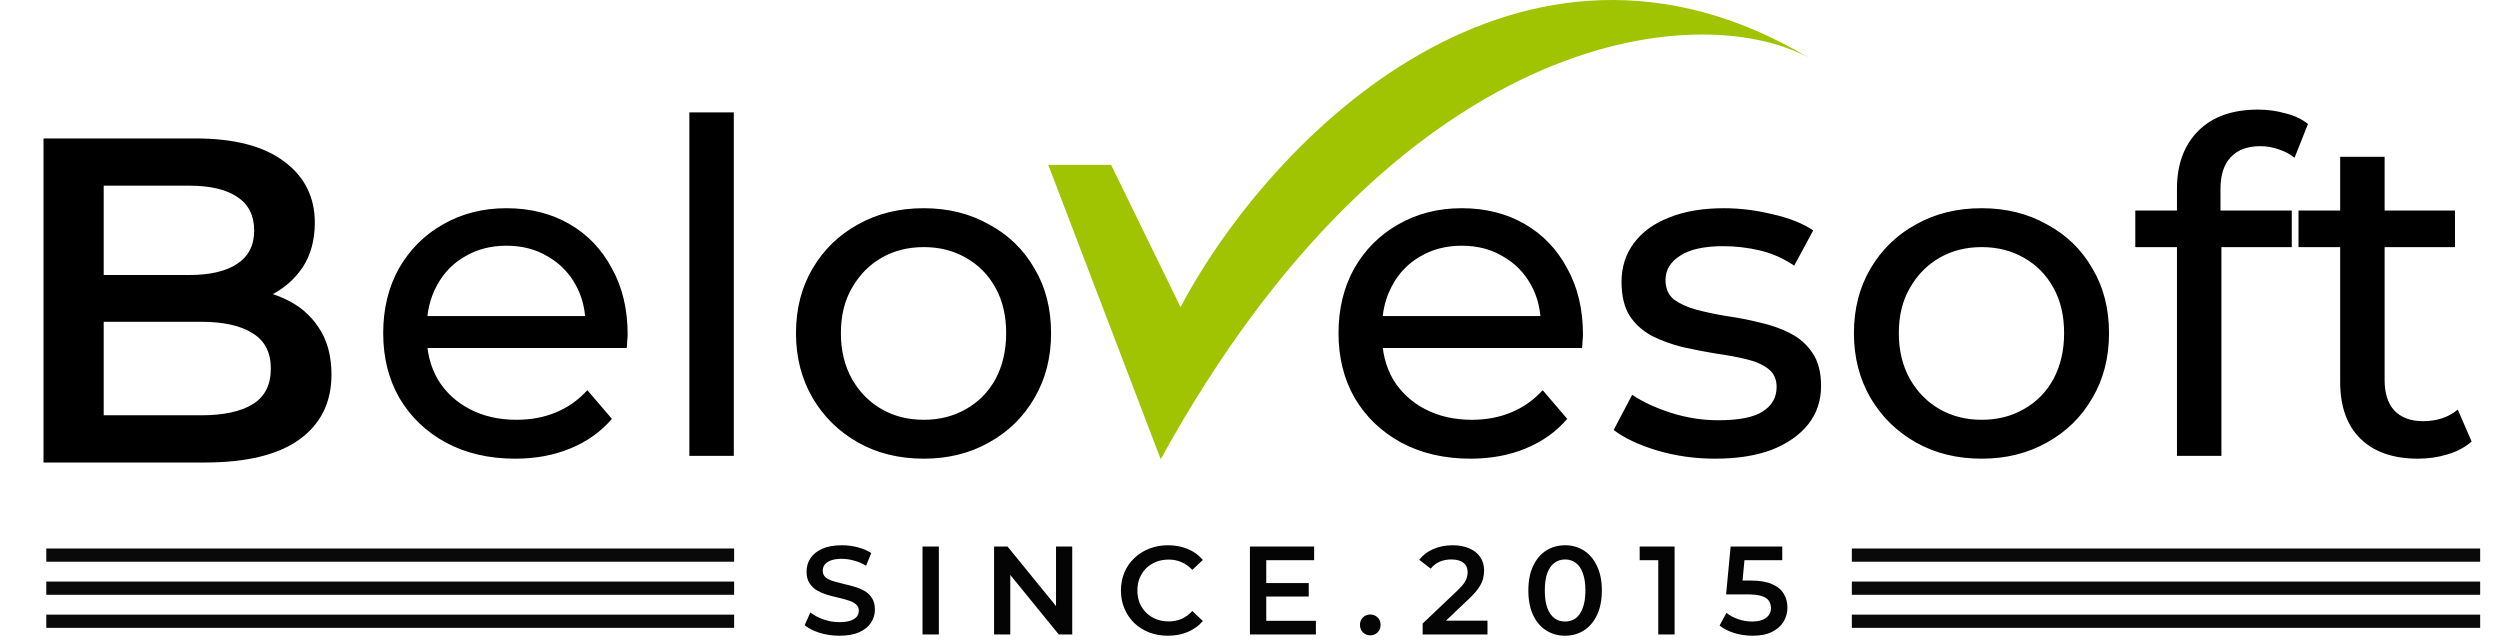
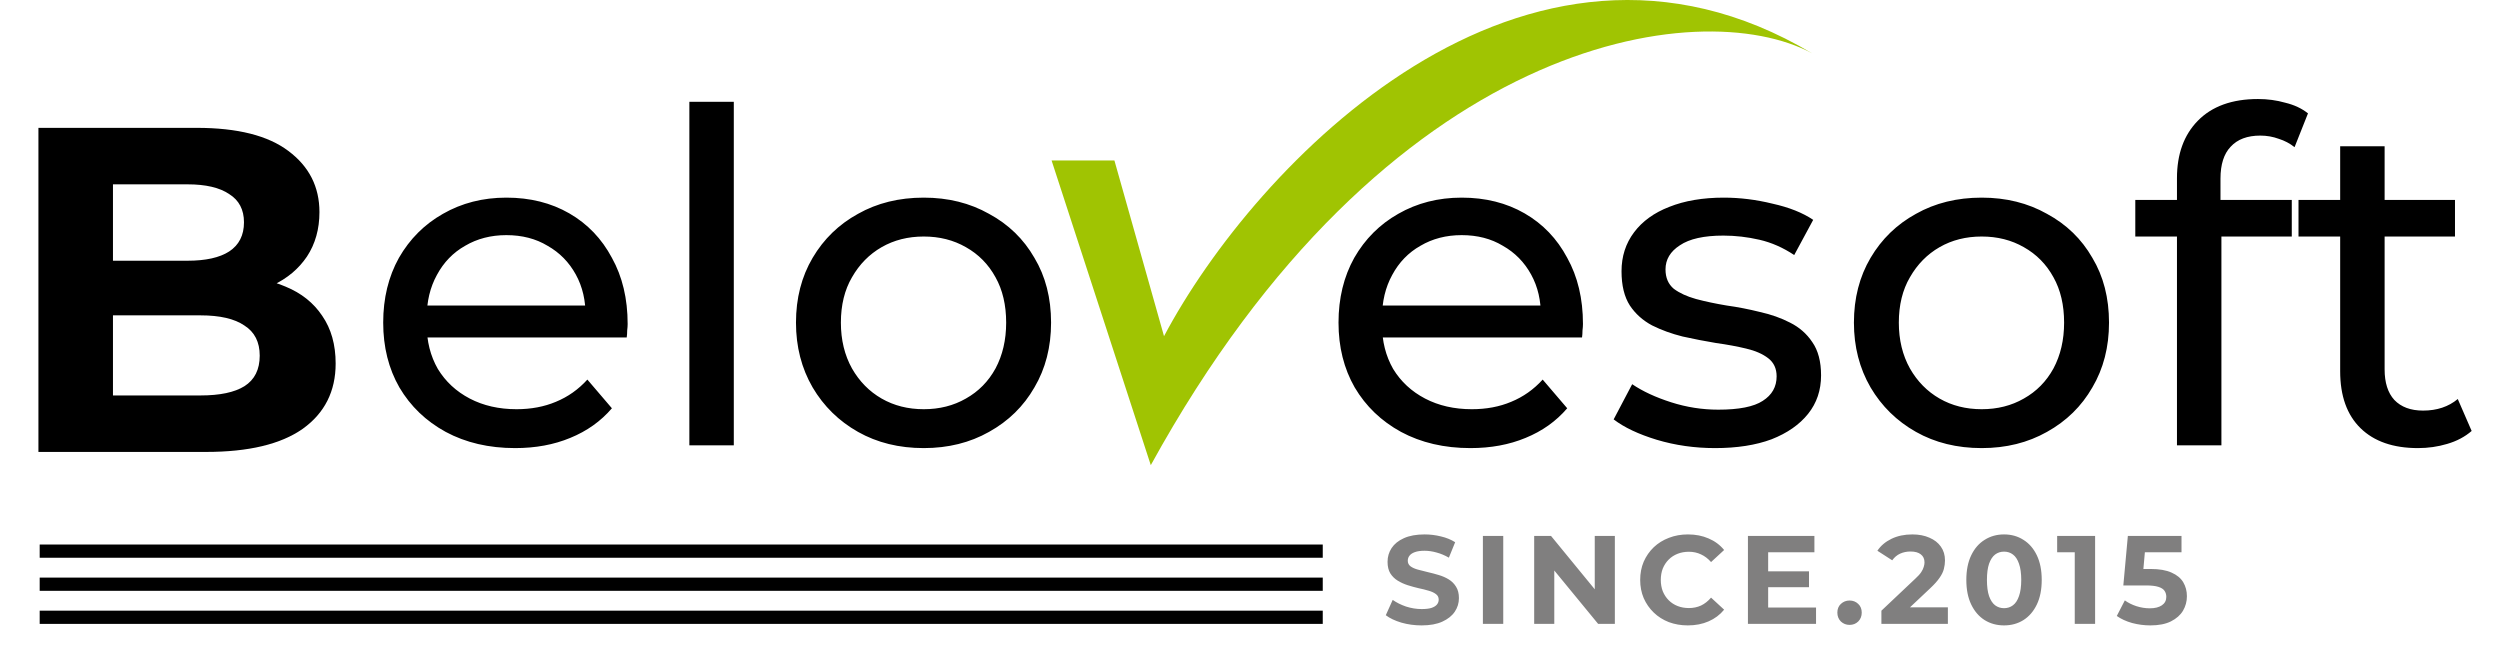
- <svg xmlns="http://www.w3.org/2000/svg" width="378" height="97" viewBox="0 0 378 97" fill="none">
-   <path d="M77.89 69.352C73.923 69.352 70.423 68.535 67.39 66.902C64.403 65.268 62.07 63.028 60.39 60.182C58.757 57.335 57.94 54.068 57.94 50.382C57.94 46.695 58.733 43.428 60.32 40.582C61.953 37.735 64.17 35.518 66.97 33.932C69.817 32.298 73.013 31.482 76.56 31.482C80.153 31.482 83.327 32.275 86.08 33.862C88.833 35.448 90.98 37.688 92.52 40.582C94.107 43.428 94.9 46.765 94.9 50.592C94.9 50.872 94.877 51.198 94.83 51.572C94.83 51.945 94.807 52.295 94.76 52.622H63.19V47.792H91.26L88.53 49.472C88.577 47.092 88.087 44.968 87.06 43.102C86.033 41.235 84.61 39.788 82.79 38.762C81.017 37.688 78.94 37.152 76.56 37.152C74.227 37.152 72.15 37.688 70.33 38.762C68.51 39.788 67.087 41.258 66.06 43.172C65.033 45.038 64.52 47.185 64.52 49.612V50.732C64.52 53.205 65.08 55.422 66.2 57.382C67.367 59.295 68.977 60.788 71.03 61.862C73.083 62.935 75.44 63.472 78.1 63.472C80.293 63.472 82.277 63.098 84.05 62.352C85.87 61.605 87.457 60.485 88.81 58.992L92.52 63.332C90.84 65.292 88.74 66.785 86.22 67.812C83.747 68.838 80.97 69.352 77.89 69.352ZM104.231 68.932V16.992H110.951V68.932H104.231ZM139.672 69.352C135.939 69.352 132.625 68.535 129.732 66.902C126.839 65.268 124.552 63.028 122.872 60.182C121.192 57.288 120.352 54.022 120.352 50.382C120.352 46.695 121.192 43.428 122.872 40.582C124.552 37.735 126.839 35.518 129.732 33.932C132.625 32.298 135.939 31.482 139.672 31.482C143.359 31.482 146.649 32.298 149.542 33.932C152.482 35.518 154.769 37.735 156.402 40.582C158.082 43.382 158.922 46.648 158.922 50.382C158.922 54.068 158.082 57.335 156.402 60.182C154.769 63.028 152.482 65.268 149.542 66.902C146.649 68.535 143.359 69.352 139.672 69.352ZM139.672 63.472C142.052 63.472 144.175 62.935 146.042 61.862C147.955 60.788 149.449 59.272 150.522 57.312C151.595 55.305 152.132 52.995 152.132 50.382C152.132 47.722 151.595 45.435 150.522 43.522C149.449 41.562 147.955 40.045 146.042 38.972C144.175 37.898 142.052 37.362 139.672 37.362C137.292 37.362 135.169 37.898 133.302 38.972C131.435 40.045 129.942 41.562 128.822 43.522C127.702 45.435 127.142 47.722 127.142 50.382C127.142 52.995 127.702 55.305 128.822 57.312C129.942 59.272 131.435 60.788 133.302 61.862C135.169 62.935 137.292 63.472 139.672 63.472ZM222.333 69.352C218.367 69.352 214.867 68.535 211.833 66.902C208.847 65.268 206.513 63.028 204.833 60.182C203.2 57.335 202.383 54.068 202.383 50.382C202.383 46.695 203.177 43.428 204.763 40.582C206.397 37.735 208.613 35.518 211.413 33.932C214.26 32.298 217.457 31.482 221.003 31.482C224.597 31.482 227.77 32.275 230.523 33.862C233.277 35.448 235.423 37.688 236.963 40.582C238.55 43.428 239.343 46.765 239.343 50.592C239.343 50.872 239.32 51.198 239.273 51.572C239.273 51.945 239.25 52.295 239.203 52.622H207.633V47.792H235.703L232.973 49.472C233.02 47.092 232.53 44.968 231.503 43.102C230.477 41.235 229.053 39.788 227.233 38.762C225.46 37.688 223.383 37.152 221.003 37.152C218.67 37.152 216.593 37.688 214.773 38.762C212.953 39.788 211.53 41.258 210.503 43.172C209.477 45.038 208.963 47.185 208.963 49.612V50.732C208.963 53.205 209.523 55.422 210.643 57.382C211.81 59.295 213.42 60.788 215.473 61.862C217.527 62.935 219.883 63.472 222.543 63.472C224.737 63.472 226.72 63.098 228.493 62.352C230.313 61.605 231.9 60.485 233.253 58.992L236.963 63.332C235.283 65.292 233.183 66.785 230.663 67.812C228.19 68.838 225.413 69.352 222.333 69.352ZM259.315 69.352C256.235 69.352 253.295 68.932 250.495 68.092C247.741 67.252 245.571 66.225 243.985 65.012L246.785 59.692C248.371 60.765 250.331 61.675 252.665 62.422C254.998 63.168 257.378 63.542 259.805 63.542C262.931 63.542 265.171 63.098 266.525 62.212C267.925 61.325 268.625 60.088 268.625 58.502C268.625 57.335 268.205 56.425 267.365 55.772C266.525 55.118 265.405 54.628 264.005 54.302C262.651 53.975 261.135 53.695 259.455 53.462C257.775 53.182 256.095 52.855 254.415 52.482C252.735 52.062 251.195 51.502 249.795 50.802C248.395 50.055 247.275 49.052 246.435 47.792C245.595 46.485 245.175 44.758 245.175 42.612C245.175 40.372 245.805 38.412 247.065 36.732C248.325 35.052 250.098 33.768 252.385 32.882C254.718 31.948 257.471 31.482 260.645 31.482C263.071 31.482 265.521 31.785 267.995 32.392C270.515 32.952 272.568 33.768 274.155 34.842L271.285 40.162C269.605 39.042 267.855 38.272 266.035 37.852C264.215 37.432 262.395 37.222 260.575 37.222C257.635 37.222 255.441 37.712 253.995 38.692C252.548 39.625 251.825 40.838 251.825 42.332C251.825 43.592 252.245 44.572 253.085 45.272C253.971 45.925 255.091 46.438 256.445 46.812C257.845 47.185 259.385 47.512 261.065 47.792C262.745 48.025 264.425 48.352 266.105 48.772C267.785 49.145 269.301 49.682 270.655 50.382C272.055 51.082 273.175 52.062 274.015 53.322C274.901 54.582 275.345 56.262 275.345 58.362C275.345 60.602 274.691 62.538 273.385 64.172C272.078 65.805 270.235 67.088 267.855 68.022C265.475 68.908 262.628 69.352 259.315 69.352ZM299.633 69.352C295.9 69.352 292.586 68.535 289.693 66.902C286.8 65.268 284.513 63.028 282.833 60.182C281.153 57.288 280.313 54.022 280.313 50.382C280.313 46.695 281.153 43.428 282.833 40.582C284.513 37.735 286.8 35.518 289.693 33.932C292.586 32.298 295.9 31.482 299.633 31.482C303.32 31.482 306.61 32.298 309.503 33.932C312.443 35.518 314.73 37.735 316.363 40.582C318.043 43.382 318.883 46.648 318.883 50.382C318.883 54.068 318.043 57.335 316.363 60.182C314.73 63.028 312.443 65.268 309.503 66.902C306.61 68.535 303.32 69.352 299.633 69.352ZM299.633 63.472C302.013 63.472 304.136 62.935 306.003 61.862C307.916 60.788 309.41 59.272 310.483 57.312C311.556 55.305 312.093 52.995 312.093 50.382C312.093 47.722 311.556 45.435 310.483 43.522C309.41 41.562 307.916 40.045 306.003 38.972C304.136 37.898 302.013 37.362 299.633 37.362C297.253 37.362 295.13 37.898 293.263 38.972C291.396 40.045 289.903 41.562 288.783 43.522C287.663 45.435 287.103 47.722 287.103 50.382C287.103 52.995 287.663 55.305 288.783 57.312C289.903 59.272 291.396 60.788 293.263 61.862C295.13 62.935 297.253 63.472 299.633 63.472ZM329.157 68.932V28.542C329.157 24.902 330.207 22.008 332.307 19.862C334.453 17.668 337.487 16.572 341.407 16.572C342.853 16.572 344.23 16.758 345.537 17.132C346.89 17.458 348.033 17.995 348.967 18.742L346.937 23.852C346.237 23.292 345.443 22.872 344.557 22.592C343.67 22.265 342.737 22.102 341.757 22.102C339.797 22.102 338.303 22.662 337.277 23.782C336.25 24.855 335.737 26.465 335.737 28.612V33.582L335.877 36.662V68.932H329.157ZM322.857 37.362V31.832H346.517V37.362H322.857ZM365.594 69.352C361.861 69.352 358.968 68.348 356.914 66.342C354.861 64.335 353.834 61.465 353.834 57.732V23.712H360.554V57.452C360.554 59.458 361.044 60.998 362.024 62.072C363.051 63.145 364.498 63.682 366.364 63.682C368.464 63.682 370.214 63.098 371.614 61.932L373.714 66.762C372.688 67.648 371.451 68.302 370.004 68.722C368.604 69.142 367.134 69.352 365.594 69.352ZM347.534 37.362V31.832H371.194V37.362H347.534Z" fill="black" />
-   <path d="M126.909 96.122C125.87 96.122 124.876 95.976 123.926 95.685C122.976 95.381 122.222 94.994 121.665 94.526L122.52 92.607C123.052 93.025 123.711 93.373 124.496 93.652C125.281 93.93 126.086 94.07 126.909 94.07C127.606 94.07 128.169 93.994 128.6 93.842C129.031 93.69 129.347 93.487 129.55 93.234C129.753 92.968 129.854 92.67 129.854 92.341C129.854 91.935 129.708 91.612 129.417 91.372C129.126 91.118 128.746 90.922 128.277 90.783C127.821 90.631 127.308 90.491 126.738 90.365C126.181 90.238 125.617 90.092 125.047 89.928C124.49 89.75 123.977 89.529 123.508 89.263C123.052 88.984 122.678 88.617 122.387 88.161C122.096 87.705 121.95 87.122 121.95 86.413C121.95 85.691 122.14 85.032 122.52 84.437C122.913 83.829 123.502 83.347 124.287 82.993C125.085 82.625 126.092 82.442 127.308 82.442C128.106 82.442 128.898 82.543 129.683 82.746C130.468 82.948 131.152 83.24 131.735 83.62L130.956 85.539C130.361 85.184 129.746 84.924 129.113 84.76C128.48 84.582 127.872 84.494 127.289 84.494C126.605 84.494 126.048 84.576 125.617 84.741C125.199 84.905 124.889 85.121 124.686 85.387C124.496 85.653 124.401 85.957 124.401 86.299C124.401 86.704 124.54 87.033 124.819 87.287C125.11 87.527 125.484 87.717 125.94 87.857C126.409 87.996 126.928 88.135 127.498 88.275C128.068 88.401 128.632 88.547 129.189 88.712C129.759 88.876 130.272 89.092 130.728 89.358C131.197 89.624 131.57 89.985 131.849 90.441C132.14 90.897 132.286 91.473 132.286 92.17C132.286 92.879 132.09 93.538 131.697 94.146C131.317 94.741 130.728 95.222 129.93 95.59C129.132 95.944 128.125 96.122 126.909 96.122ZM139.485 95.932V82.632H141.955V95.932H139.485ZM150.303 95.932V82.632H152.336L160.677 92.873H159.67V82.632H162.121V95.932H160.088L151.747 85.691H152.754V95.932H150.303ZM176.59 96.122C175.577 96.122 174.633 95.957 173.759 95.628C172.898 95.286 172.144 94.811 171.498 94.203C170.865 93.582 170.371 92.854 170.016 92.018C169.662 91.182 169.484 90.27 169.484 89.282C169.484 88.294 169.662 87.382 170.016 86.546C170.371 85.71 170.871 84.988 171.517 84.38C172.163 83.759 172.917 83.284 173.778 82.955C174.64 82.613 175.583 82.442 176.609 82.442C177.699 82.442 178.693 82.632 179.592 83.012C180.492 83.379 181.252 83.93 181.872 84.665L180.276 86.166C179.795 85.646 179.257 85.26 178.661 85.007C178.066 84.741 177.42 84.608 176.723 84.608C176.027 84.608 175.387 84.722 174.804 84.95C174.234 85.178 173.734 85.501 173.303 85.919C172.885 86.337 172.556 86.831 172.315 87.401C172.087 87.971 171.973 88.598 171.973 89.282C171.973 89.966 172.087 90.593 172.315 91.163C172.556 91.733 172.885 92.227 173.303 92.645C173.734 93.063 174.234 93.386 174.804 93.614C175.387 93.842 176.027 93.956 176.723 93.956C177.42 93.956 178.066 93.829 178.661 93.576C179.257 93.31 179.795 92.911 180.276 92.379L181.872 93.899C181.252 94.621 180.492 95.172 179.592 95.552C178.693 95.932 177.692 96.122 176.59 96.122ZM191.269 88.161H197.881V90.194H191.269V88.161ZM191.459 93.861H198.964V95.932H188.989V82.632H198.698V84.703H191.459V93.861ZM207.185 96.065C206.755 96.065 206.387 95.919 206.083 95.628C205.779 95.324 205.627 94.944 205.627 94.488C205.627 94.006 205.779 93.626 206.083 93.348C206.387 93.056 206.755 92.911 207.185 92.911C207.616 92.911 207.983 93.056 208.287 93.348C208.591 93.626 208.743 94.006 208.743 94.488C208.743 94.944 208.591 95.324 208.287 95.628C207.983 95.919 207.616 96.065 207.185 96.065ZM215.106 95.932V94.279L220.388 89.263C220.832 88.845 221.161 88.477 221.376 88.161C221.592 87.844 221.731 87.553 221.794 87.287C221.87 87.008 221.908 86.748 221.908 86.508C221.908 85.9 221.699 85.431 221.281 85.102C220.863 84.76 220.249 84.589 219.438 84.589C218.792 84.589 218.203 84.703 217.671 84.931C217.152 85.159 216.702 85.507 216.322 85.976L214.593 84.646C215.113 83.949 215.809 83.411 216.683 83.031C217.57 82.638 218.558 82.442 219.647 82.442C220.61 82.442 221.446 82.6 222.155 82.917C222.877 83.221 223.428 83.658 223.808 84.228C224.201 84.798 224.397 85.475 224.397 86.261C224.397 86.691 224.34 87.122 224.226 87.553C224.112 87.971 223.897 88.414 223.58 88.883C223.264 89.351 222.801 89.877 222.193 90.46L217.652 94.773L217.139 93.842H224.91V95.932H215.106ZM236.634 96.122C235.583 96.122 234.633 95.856 233.784 95.324C232.948 94.792 232.289 94.019 231.808 93.006C231.327 91.98 231.086 90.738 231.086 89.282C231.086 87.825 231.327 86.59 231.808 85.577C232.289 84.551 232.948 83.772 233.784 83.24C234.633 82.708 235.583 82.442 236.634 82.442C237.698 82.442 238.648 82.708 239.484 83.24C240.32 83.772 240.979 84.551 241.46 85.577C241.954 86.59 242.201 87.825 242.201 89.282C242.201 90.738 241.954 91.98 241.46 93.006C240.979 94.019 240.32 94.792 239.484 95.324C238.648 95.856 237.698 96.122 236.634 96.122ZM236.634 93.975C237.255 93.975 237.793 93.81 238.249 93.481C238.705 93.139 239.06 92.619 239.313 91.923C239.579 91.226 239.712 90.346 239.712 89.282C239.712 88.205 239.579 87.325 239.313 86.641C239.06 85.944 238.705 85.431 238.249 85.102C237.793 84.76 237.255 84.589 236.634 84.589C236.039 84.589 235.507 84.76 235.038 85.102C234.582 85.431 234.221 85.944 233.955 86.641C233.702 87.325 233.575 88.205 233.575 89.282C233.575 90.346 233.702 91.226 233.955 91.923C234.221 92.619 234.582 93.139 235.038 93.481C235.507 93.81 236.039 93.975 236.634 93.975ZM250.73 95.932V83.582L251.813 84.703H247.918V82.632H253.2V95.932H250.73ZM264.996 96.122C264.059 96.122 263.14 95.989 262.241 95.723C261.354 95.444 260.607 95.064 259.999 94.583L261.044 92.664C261.525 93.056 262.108 93.373 262.792 93.614C263.489 93.854 264.211 93.975 264.958 93.975C265.832 93.975 266.516 93.791 267.01 93.424C267.517 93.056 267.77 92.562 267.77 91.942C267.77 91.524 267.662 91.156 267.447 90.84C267.244 90.523 266.877 90.282 266.345 90.118C265.826 89.953 265.11 89.871 264.198 89.871H260.987L261.671 82.632H269.48V84.703H262.583L263.875 83.525L263.362 88.94L262.07 87.781H264.749C266.066 87.781 267.124 87.958 267.922 88.313C268.733 88.655 269.322 89.136 269.689 89.757C270.069 90.365 270.259 91.061 270.259 91.847C270.259 92.619 270.069 93.329 269.689 93.975C269.309 94.621 268.726 95.14 267.941 95.533C267.168 95.925 266.187 96.122 264.996 96.122Z" fill="#040404" />
-   <path d="M6.58 69.932V20.932H29.54C35.42 20.932 39.9 22.098 42.98 24.432C46.06 26.718 47.6 29.798 47.6 33.672C47.6 36.285 46.993 38.525 45.78 40.392C44.567 42.212 42.933 43.635 40.88 44.662C38.873 45.642 36.68 46.132 34.3 46.132L35.56 43.612C38.313 43.612 40.787 44.125 42.98 45.152C45.173 46.132 46.9 47.578 48.16 49.492C49.467 51.405 50.12 53.785 50.12 56.632C50.12 60.832 48.51 64.098 45.29 66.432C42.07 68.765 37.287 69.932 30.94 69.932H6.58ZM15.68 62.792H30.38C33.787 62.792 36.4 62.232 38.22 61.112C40.04 59.992 40.95 58.195 40.95 55.722C40.95 53.295 40.04 51.522 38.22 50.402C36.4 49.235 33.787 48.652 30.38 48.652H14.98V41.582H28.56C31.733 41.582 34.16 41.022 35.84 39.902C37.567 38.782 38.43 37.102 38.43 34.862C38.43 32.575 37.567 30.872 35.84 29.752C34.16 28.632 31.733 28.072 28.56 28.072H15.68V62.792Z" fill="black" />
-   <path d="M168 24.932L178.5 46.432C192.167 20.599 229.9 -17.265 273.5 8.735C256.5 -0.432 211.1 4.632 175.5 69.432L158.5 24.932H168Z" fill="#A0C402" />
-   <rect x="7" y="82.932" width="104" height="2" fill="#090909" />
-   <rect x="280" y="82.932" width="95" height="2" fill="#090909" />
-   <rect x="7" y="87.932" width="104" height="2" fill="#090909" />
-   <rect x="280" y="87.932" width="95" height="2" fill="#090909" />
-   <rect x="7" y="92.932" width="104" height="2" fill="#090909" />
-   <rect x="280" y="92.932" width="95" height="2" fill="#090909" />
+ <svg xmlns="http://www.w3.org/2000/svg" width="378" height="101" viewBox="0 0 378 101" fill="none">
+   <path d="M77.89 67.752C73.923 67.752 70.423 66.935 67.39 65.302C64.403 63.669 62.07 61.429 60.39 58.582C58.757 55.735 57.94 52.469 57.94 48.782C57.94 45.095 58.733 41.829 60.32 38.982C61.953 36.135 64.17 33.919 66.97 32.332C69.817 30.699 73.013 29.882 76.56 29.882C80.153 29.882 83.327 30.675 86.08 32.262C88.833 33.849 90.98 36.089 92.52 38.982C94.107 41.829 94.9 45.165 94.9 48.992C94.9 49.272 94.877 49.599 94.83 49.972C94.83 50.345 94.807 50.695 94.76 51.022H63.19V46.192H91.26L88.53 47.872C88.577 45.492 88.087 43.369 87.06 41.502C86.033 39.635 84.61 38.189 82.79 37.162C81.017 36.089 78.94 35.552 76.56 35.552C74.227 35.552 72.15 36.089 70.33 37.162C68.51 38.189 67.087 39.659 66.06 41.572C65.033 43.439 64.52 45.585 64.52 48.012V49.132C64.52 51.605 65.08 53.822 66.2 55.782C67.367 57.695 68.977 59.189 71.03 60.262C73.083 61.335 75.44 61.872 78.1 61.872C80.293 61.872 82.277 61.499 84.05 60.752C85.87 60.005 87.457 58.885 88.81 57.392L92.52 61.732C90.84 63.692 88.74 65.185 86.22 66.212C83.747 67.239 80.97 67.752 77.89 67.752ZM104.231 67.332V15.392H110.951V67.332H104.231ZM139.672 67.752C135.939 67.752 132.625 66.935 129.732 65.302C126.839 63.669 124.552 61.429 122.872 58.582C121.192 55.689 120.352 52.422 120.352 48.782C120.352 45.095 121.192 41.829 122.872 38.982C124.552 36.135 126.839 33.919 129.732 32.332C132.625 30.699 135.939 29.882 139.672 29.882C143.359 29.882 146.649 30.699 149.542 32.332C152.482 33.919 154.769 36.135 156.402 38.982C158.082 41.782 158.922 45.049 158.922 48.782C158.922 52.469 158.082 55.735 156.402 58.582C154.769 61.429 152.482 63.669 149.542 65.302C146.649 66.935 143.359 67.752 139.672 67.752ZM139.672 61.872C142.052 61.872 144.175 61.335 146.042 60.262C147.955 59.189 149.449 57.672 150.522 55.712C151.595 53.705 152.132 51.395 152.132 48.782C152.132 46.122 151.595 43.835 150.522 41.922C149.449 39.962 147.955 38.445 146.042 37.372C144.175 36.299 142.052 35.762 139.672 35.762C137.292 35.762 135.169 36.299 133.302 37.372C131.435 38.445 129.942 39.962 128.822 41.922C127.702 43.835 127.142 46.122 127.142 48.782C127.142 51.395 127.702 53.705 128.822 55.712C129.942 57.672 131.435 59.189 133.302 60.262C135.169 61.335 137.292 61.872 139.672 61.872ZM222.333 67.752C218.367 67.752 214.867 66.935 211.833 65.302C208.847 63.669 206.513 61.429 204.833 58.582C203.2 55.735 202.383 52.469 202.383 48.782C202.383 45.095 203.177 41.829 204.763 38.982C206.397 36.135 208.613 33.919 211.413 32.332C214.26 30.699 217.457 29.882 221.003 29.882C224.597 29.882 227.77 30.675 230.523 32.262C233.277 33.849 235.423 36.089 236.963 38.982C238.55 41.829 239.343 45.165 239.343 48.992C239.343 49.272 239.32 49.599 239.273 49.972C239.273 50.345 239.25 50.695 239.203 51.022H207.633V46.192H235.703L232.973 47.872C233.02 45.492 232.53 43.369 231.503 41.502C230.477 39.635 229.053 38.189 227.233 37.162C225.46 36.089 223.383 35.552 221.003 35.552C218.67 35.552 216.593 36.089 214.773 37.162C212.953 38.189 211.53 39.659 210.503 41.572C209.477 43.439 208.963 45.585 208.963 48.012V49.132C208.963 51.605 209.523 53.822 210.643 55.782C211.81 57.695 213.42 59.189 215.473 60.262C217.527 61.335 219.883 61.872 222.543 61.872C224.737 61.872 226.72 61.499 228.493 60.752C230.313 60.005 231.9 58.885 233.253 57.392L236.963 61.732C235.283 63.692 233.183 65.185 230.663 66.212C228.19 67.239 225.413 67.752 222.333 67.752ZM259.315 67.752C256.235 67.752 253.295 67.332 250.495 66.492C247.741 65.652 245.571 64.625 243.985 63.412L246.785 58.092C248.371 59.165 250.331 60.075 252.665 60.822C254.998 61.569 257.378 61.942 259.805 61.942C262.931 61.942 265.171 61.499 266.525 60.612C267.925 59.725 268.625 58.489 268.625 56.902C268.625 55.735 268.205 54.825 267.365 54.172C266.525 53.519 265.405 53.029 264.005 52.702C262.651 52.375 261.135 52.095 259.455 51.862C257.775 51.582 256.095 51.255 254.415 50.882C252.735 50.462 251.195 49.902 249.795 49.202C248.395 48.455 247.275 47.452 246.435 46.192C245.595 44.885 245.175 43.159 245.175 41.012C245.175 38.772 245.805 36.812 247.065 35.132C248.325 33.452 250.098 32.169 252.385 31.282C254.718 30.349 257.471 29.882 260.645 29.882C263.071 29.882 265.521 30.185 267.995 30.792C270.515 31.352 272.568 32.169 274.155 33.242L271.285 38.562C269.605 37.442 267.855 36.672 266.035 36.252C264.215 35.832 262.395 35.622 260.575 35.622C257.635 35.622 255.441 36.112 253.995 37.092C252.548 38.025 251.825 39.239 251.825 40.732C251.825 41.992 252.245 42.972 253.085 43.672C253.971 44.325 255.091 44.839 256.445 45.212C257.845 45.585 259.385 45.912 261.065 46.192C262.745 46.425 264.425 46.752 266.105 47.172C267.785 47.545 269.301 48.082 270.655 48.782C272.055 49.482 273.175 50.462 274.015 51.722C274.901 52.982 275.345 54.662 275.345 56.762C275.345 59.002 274.691 60.939 273.385 62.572C272.078 64.205 270.235 65.489 267.855 66.422C265.475 67.309 262.628 67.752 259.315 67.752ZM299.633 67.752C295.9 67.752 292.586 66.935 289.693 65.302C286.8 63.669 284.513 61.429 282.833 58.582C281.153 55.689 280.313 52.422 280.313 48.782C280.313 45.095 281.153 41.829 282.833 38.982C284.513 36.135 286.8 33.919 289.693 32.332C292.586 30.699 295.9 29.882 299.633 29.882C303.32 29.882 306.61 30.699 309.503 32.332C312.443 33.919 314.73 36.135 316.363 38.982C318.043 41.782 318.883 45.049 318.883 48.782C318.883 52.469 318.043 55.735 316.363 58.582C314.73 61.429 312.443 63.669 309.503 65.302C306.61 66.935 303.32 67.752 299.633 67.752ZM299.633 61.872C302.013 61.872 304.136 61.335 306.003 60.262C307.916 59.189 309.41 57.672 310.483 55.712C311.556 53.705 312.093 51.395 312.093 48.782C312.093 46.122 311.556 43.835 310.483 41.922C309.41 39.962 307.916 38.445 306.003 37.372C304.136 36.299 302.013 35.762 299.633 35.762C297.253 35.762 295.13 36.299 293.263 37.372C291.396 38.445 289.903 39.962 288.783 41.922C287.663 43.835 287.103 46.122 287.103 48.782C287.103 51.395 287.663 53.705 288.783 55.712C289.903 57.672 291.396 59.189 293.263 60.262C295.13 61.335 297.253 61.872 299.633 61.872ZM329.157 67.332V26.942C329.157 23.302 330.207 20.409 332.307 18.262C334.453 16.069 337.487 14.972 341.407 14.972C342.853 14.972 344.23 15.159 345.537 15.532C346.89 15.859 348.033 16.395 348.967 17.142L346.937 22.252C346.237 21.692 345.443 21.272 344.557 20.992C343.67 20.665 342.737 20.502 341.757 20.502C339.797 20.502 338.303 21.062 337.277 22.182C336.25 23.255 335.737 24.865 335.737 27.012V31.982L335.877 35.062V67.332H329.157ZM322.857 35.762V30.232H346.517V35.762H322.857ZM365.594 67.752C361.861 67.752 358.968 66.749 356.914 64.742C354.861 62.735 353.834 59.865 353.834 56.132V22.112H360.554V55.852C360.554 57.859 361.044 59.399 362.024 60.472C363.051 61.545 364.498 62.082 366.364 62.082C368.464 62.082 370.214 61.499 371.614 60.332L373.714 65.162C372.688 66.049 371.451 66.702 370.004 67.122C368.604 67.542 367.134 67.752 365.594 67.752ZM347.534 35.762V30.232H371.194V35.762H347.534Z" fill="black" />
+   <path d="M214.947 94.56C213.883 94.56 212.863 94.421 211.888 94.142C210.913 93.851 210.127 93.477 209.532 93.021L210.577 90.703C211.147 91.108 211.818 91.444 212.591 91.71C213.376 91.963 214.168 92.09 214.966 92.09C215.574 92.09 216.062 92.033 216.429 91.919C216.809 91.792 217.088 91.621 217.265 91.406C217.442 91.191 217.531 90.944 217.531 90.665C217.531 90.31 217.392 90.032 217.113 89.829C216.834 89.614 216.467 89.443 216.011 89.316C215.555 89.177 215.048 89.05 214.491 88.936C213.946 88.809 213.395 88.657 212.838 88.48C212.293 88.303 211.793 88.075 211.337 87.796C210.881 87.517 210.507 87.15 210.216 86.694C209.937 86.238 209.798 85.655 209.798 84.946C209.798 84.186 210.001 83.496 210.406 82.875C210.824 82.242 211.445 81.741 212.268 81.374C213.104 80.994 214.149 80.804 215.403 80.804C216.239 80.804 217.062 80.905 217.873 81.108C218.684 81.298 219.399 81.589 220.02 81.982L219.07 84.319C218.449 83.964 217.829 83.705 217.208 83.54C216.587 83.363 215.979 83.274 215.384 83.274C214.789 83.274 214.301 83.344 213.921 83.483C213.541 83.622 213.269 83.806 213.104 84.034C212.939 84.249 212.857 84.503 212.857 84.794C212.857 85.136 212.996 85.415 213.275 85.63C213.554 85.833 213.921 85.997 214.377 86.124C214.833 86.251 215.333 86.377 215.878 86.504C216.435 86.631 216.986 86.776 217.531 86.941C218.088 87.106 218.595 87.327 219.051 87.606C219.507 87.885 219.874 88.252 220.153 88.708C220.444 89.164 220.59 89.74 220.59 90.437C220.59 91.184 220.381 91.868 219.963 92.489C219.545 93.11 218.918 93.61 218.082 93.99C217.259 94.37 216.214 94.56 214.947 94.56ZM224.213 94.332V81.032H227.291V94.332H224.213ZM231.968 94.332V81.032H234.514L242.361 90.608H241.126V81.032H244.166V94.332H241.639L233.773 84.756H235.008V94.332H231.968ZM255.197 94.56C254.171 94.56 253.215 94.395 252.328 94.066C251.454 93.724 250.694 93.243 250.048 92.622C249.402 92.001 248.896 91.273 248.528 90.437C248.174 89.601 247.996 88.683 247.996 87.682C247.996 86.681 248.174 85.763 248.528 84.927C248.896 84.091 249.402 83.363 250.048 82.742C250.707 82.121 251.473 81.646 252.347 81.317C253.221 80.975 254.178 80.804 255.216 80.804C256.369 80.804 257.408 81.007 258.332 81.412C259.27 81.805 260.055 82.387 260.688 83.16L258.712 84.984C258.256 84.465 257.75 84.078 257.192 83.825C256.635 83.559 256.027 83.426 255.368 83.426C254.748 83.426 254.178 83.527 253.658 83.73C253.139 83.933 252.689 84.224 252.309 84.604C251.929 84.984 251.632 85.434 251.416 85.953C251.214 86.472 251.112 87.049 251.112 87.682C251.112 88.315 251.214 88.892 251.416 89.411C251.632 89.93 251.929 90.38 252.309 90.76C252.689 91.14 253.139 91.431 253.658 91.634C254.178 91.837 254.748 91.938 255.368 91.938C256.027 91.938 256.635 91.811 257.192 91.558C257.75 91.292 258.256 90.893 258.712 90.361L260.688 92.185C260.055 92.958 259.27 93.547 258.332 93.952C257.408 94.357 256.363 94.56 255.197 94.56ZM267.118 86.39H273.521V88.784H267.118V86.39ZM267.346 91.862H274.585V94.332H264.287V81.032H274.338V83.502H267.346V91.862ZM279.651 94.484C279.145 94.484 278.708 94.313 278.34 93.971C277.986 93.616 277.808 93.167 277.808 92.622C277.808 92.077 277.986 91.64 278.34 91.311C278.708 90.969 279.145 90.798 279.651 90.798C280.171 90.798 280.608 90.969 280.962 91.311C281.317 91.64 281.494 92.077 281.494 92.622C281.494 93.167 281.317 93.616 280.962 93.971C280.608 94.313 280.171 94.484 279.651 94.484ZM284.468 94.332V92.337L289.598 87.492C290.003 87.125 290.301 86.795 290.491 86.504C290.681 86.213 290.807 85.947 290.871 85.706C290.947 85.465 290.985 85.244 290.985 85.041C290.985 84.509 290.801 84.104 290.434 83.825C290.079 83.534 289.553 83.388 288.857 83.388C288.299 83.388 287.78 83.496 287.299 83.711C286.83 83.926 286.431 84.262 286.102 84.718L283.86 83.274C284.366 82.514 285.076 81.912 285.988 81.469C286.9 81.026 287.951 80.804 289.142 80.804C290.13 80.804 290.991 80.969 291.726 81.298C292.473 81.615 293.049 82.064 293.455 82.647C293.873 83.23 294.082 83.926 294.082 84.737C294.082 85.168 294.025 85.598 293.911 86.029C293.809 86.447 293.594 86.89 293.265 87.359C292.948 87.828 292.479 88.353 291.859 88.936L287.603 92.945L287.014 91.824H294.519V94.332H284.468ZM303.009 94.56C301.919 94.56 300.944 94.294 300.083 93.762C299.221 93.217 298.544 92.432 298.05 91.406C297.556 90.38 297.309 89.139 297.309 87.682C297.309 86.225 297.556 84.984 298.05 83.958C298.544 82.932 299.221 82.153 300.083 81.621C300.944 81.076 301.919 80.804 303.009 80.804C304.111 80.804 305.086 81.076 305.935 81.621C306.796 82.153 307.474 82.932 307.968 83.958C308.462 84.984 308.709 86.225 308.709 87.682C308.709 89.139 308.462 90.38 307.968 91.406C307.474 92.432 306.796 93.217 305.935 93.762C305.086 94.294 304.111 94.56 303.009 94.56ZM303.009 91.957C303.528 91.957 303.978 91.811 304.358 91.52C304.75 91.229 305.054 90.766 305.27 90.133C305.498 89.5 305.612 88.683 305.612 87.682C305.612 86.681 305.498 85.864 305.27 85.231C305.054 84.598 304.75 84.135 304.358 83.844C303.978 83.553 303.528 83.407 303.009 83.407C302.502 83.407 302.052 83.553 301.66 83.844C301.28 84.135 300.976 84.598 300.748 85.231C300.532 85.864 300.425 86.681 300.425 87.682C300.425 88.683 300.532 89.5 300.748 90.133C300.976 90.766 301.28 91.229 301.66 91.52C302.052 91.811 302.502 91.957 303.009 91.957ZM313.702 94.332V82.172L315.032 83.502H311.042V81.032H316.78V94.332H313.702ZM325.132 94.56C324.208 94.56 323.289 94.44 322.377 94.199C321.478 93.946 320.705 93.591 320.059 93.135L321.275 90.779C321.782 91.146 322.365 91.438 323.023 91.653C323.695 91.868 324.372 91.976 325.056 91.976C325.829 91.976 326.437 91.824 326.88 91.52C327.324 91.216 327.545 90.792 327.545 90.247C327.545 89.905 327.457 89.601 327.279 89.335C327.102 89.069 326.785 88.866 326.329 88.727C325.886 88.588 325.259 88.518 324.448 88.518H321.047L321.731 81.032H329.844V83.502H322.833L324.429 82.096L323.954 87.435L322.358 86.029H325.17C326.488 86.029 327.545 86.213 328.343 86.58C329.154 86.935 329.743 87.422 330.11 88.043C330.478 88.664 330.661 89.367 330.661 90.152C330.661 90.937 330.465 91.666 330.072 92.337C329.68 92.996 329.072 93.534 328.248 93.952C327.438 94.357 326.399 94.56 325.132 94.56Z" fill="#807F7F" />
+   <path d="M5.81 68.332V19.332H29.75C35.91 19.332 40.53 20.499 43.61 22.832C46.737 25.165 48.3 28.245 48.3 32.072C48.3 34.639 47.67 36.879 46.41 38.792C45.15 40.659 43.423 42.105 41.23 43.132C39.037 44.159 36.517 44.672 33.67 44.672L35 41.802C38.08 41.802 40.81 42.315 43.19 43.342C45.57 44.322 47.413 45.792 48.72 47.752C50.073 49.712 50.75 52.115 50.75 54.962C50.75 59.162 49.093 62.452 45.78 64.832C42.467 67.165 37.59 68.332 31.15 68.332H5.81ZM17.08 59.792H30.31C33.25 59.792 35.467 59.325 36.96 58.392C38.5 57.412 39.27 55.872 39.27 53.772C39.27 51.719 38.5 50.202 36.96 49.222C35.467 48.195 33.25 47.682 30.31 47.682H16.24V39.422H28.35C31.103 39.422 33.203 38.955 34.65 38.022C36.143 37.042 36.89 35.572 36.89 33.612C36.89 31.699 36.143 30.275 34.65 29.342C33.203 28.362 31.103 27.872 28.35 27.872H17.08V59.792Z" fill="black" />
+   <rect x="6" y="82.332" width="194" height="2" fill="black" />
+   <rect x="6" y="87.332" width="194" height="2" fill="black" />
+   <rect x="6" y="92.332" width="194" height="2" fill="black" />
+   <path d="M168.5 24.265L176 50.832C189.667 24.999 230.4 -17.932 274 8.068C257 -1.099 209.6 5.532 174 70.332L159 24.265H168.5Z" fill="#A0C402" />
</svg>
